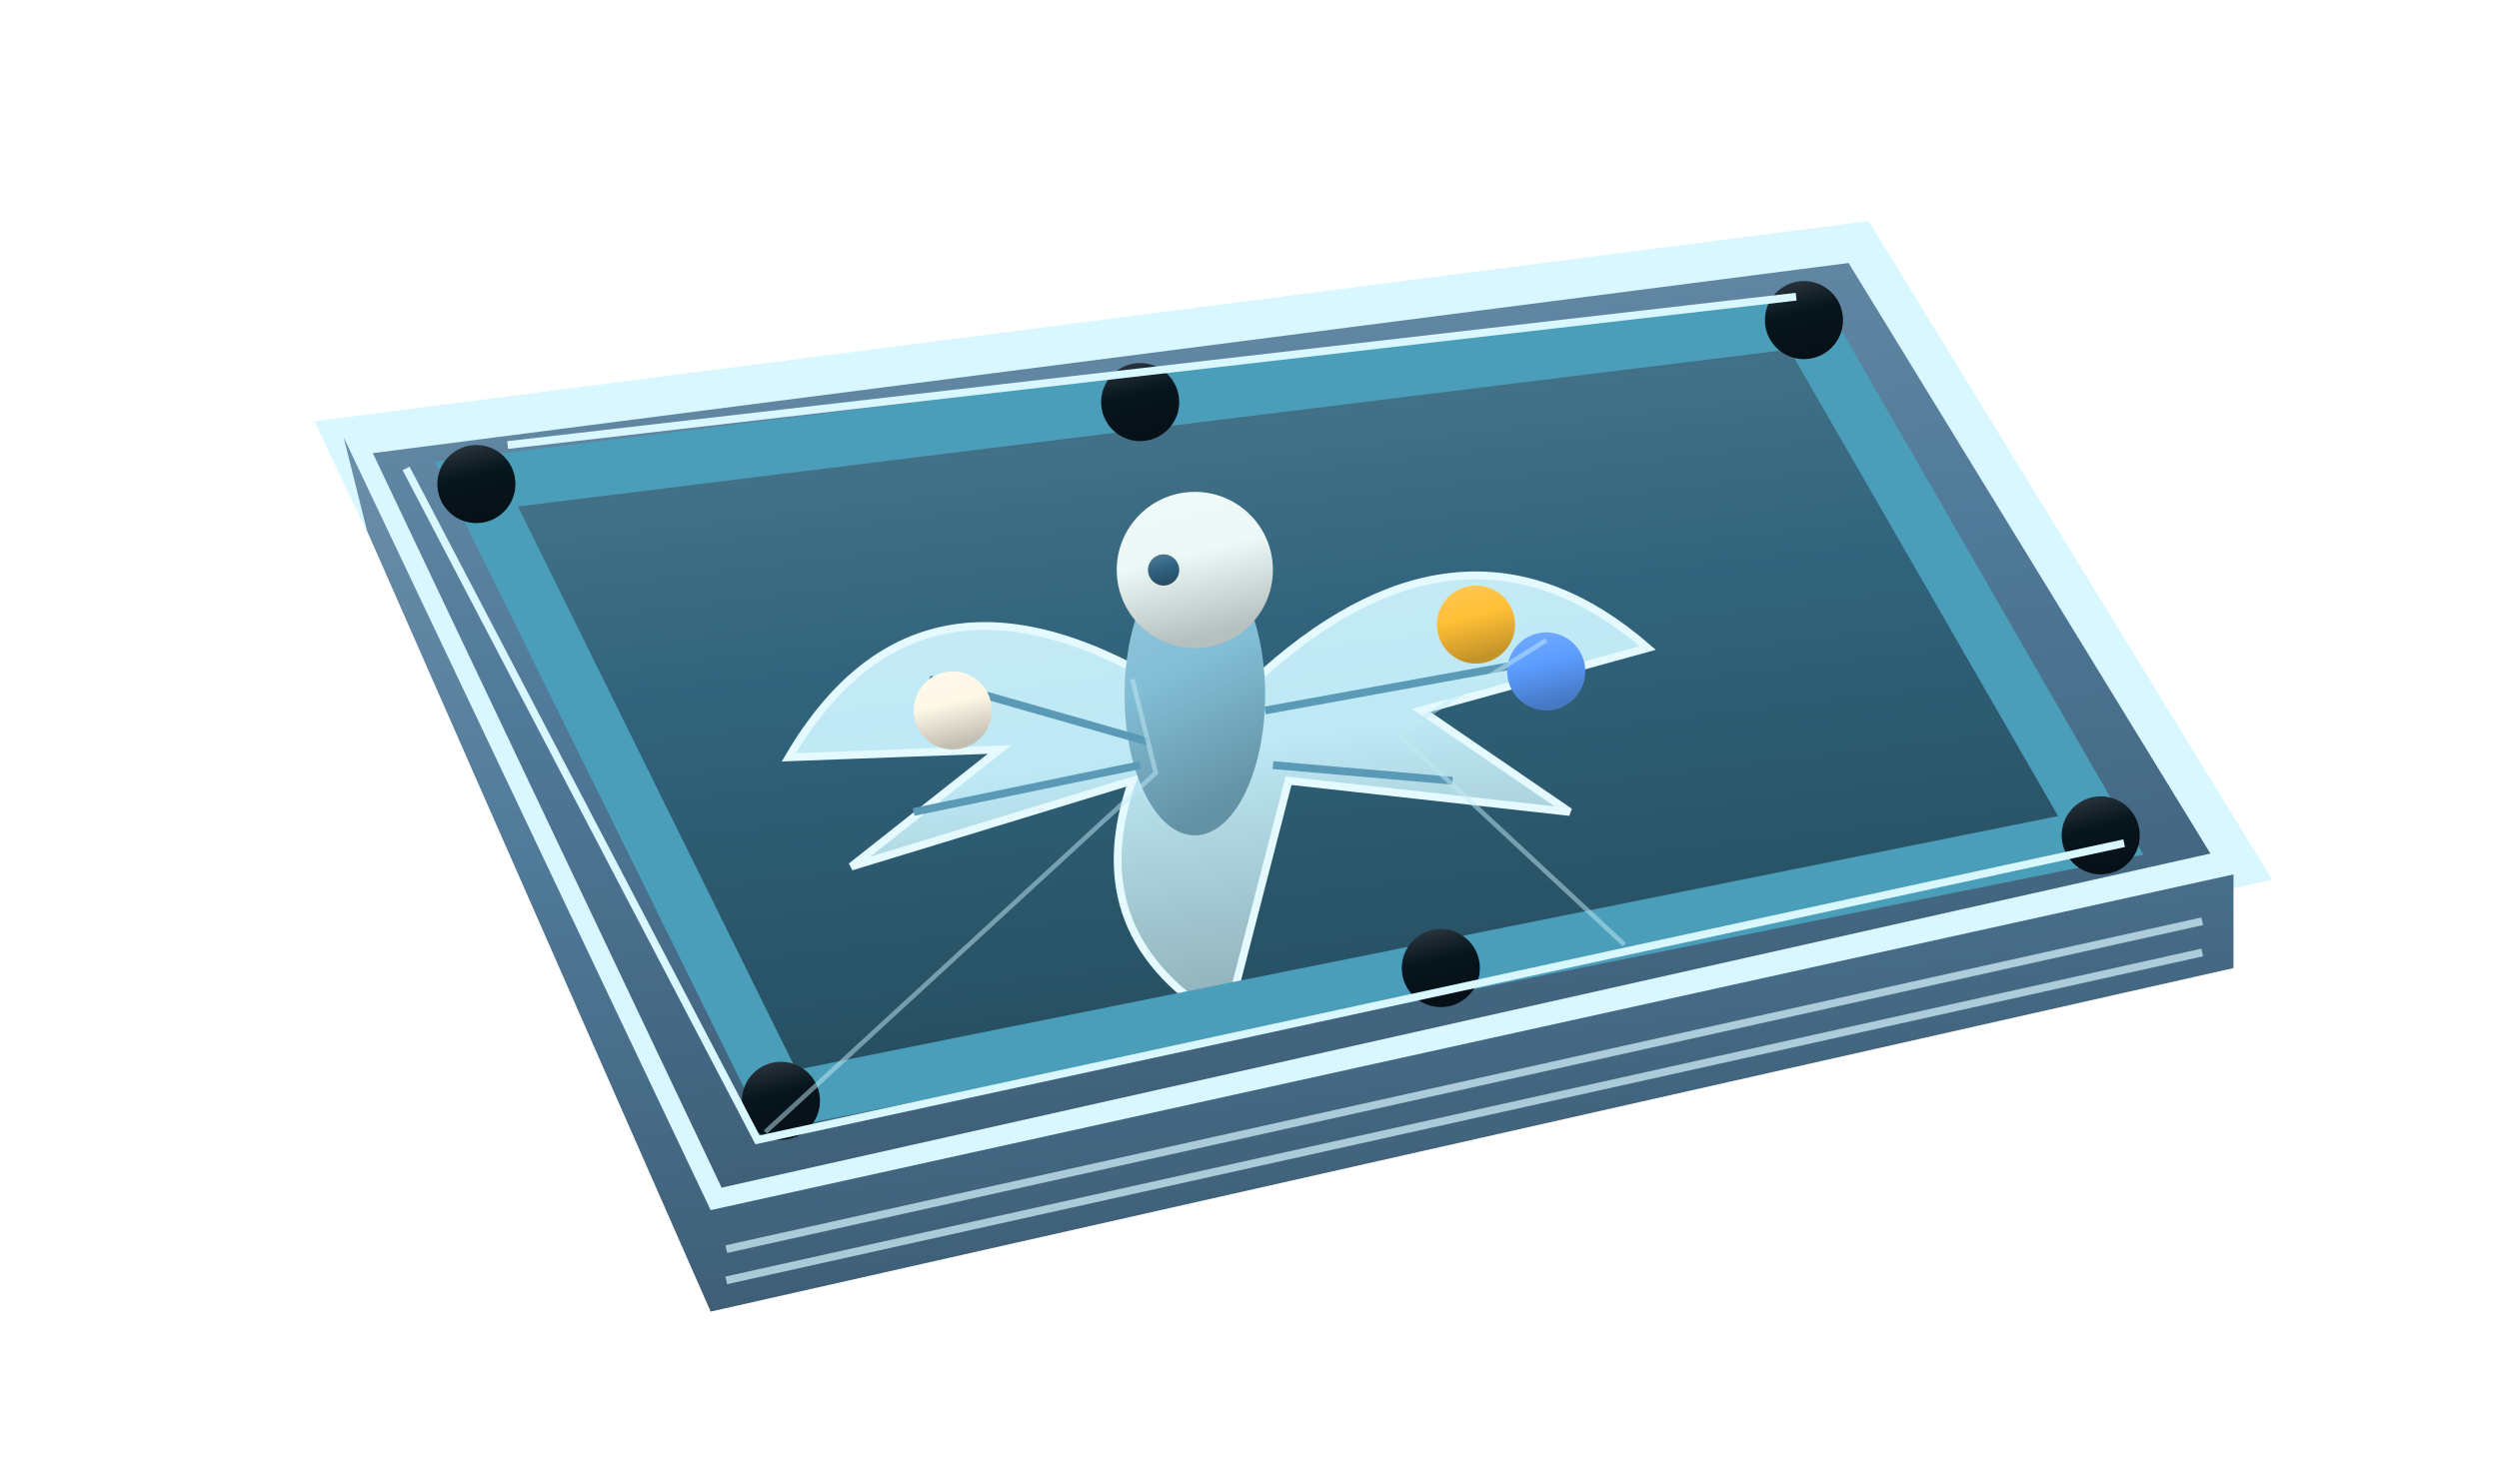
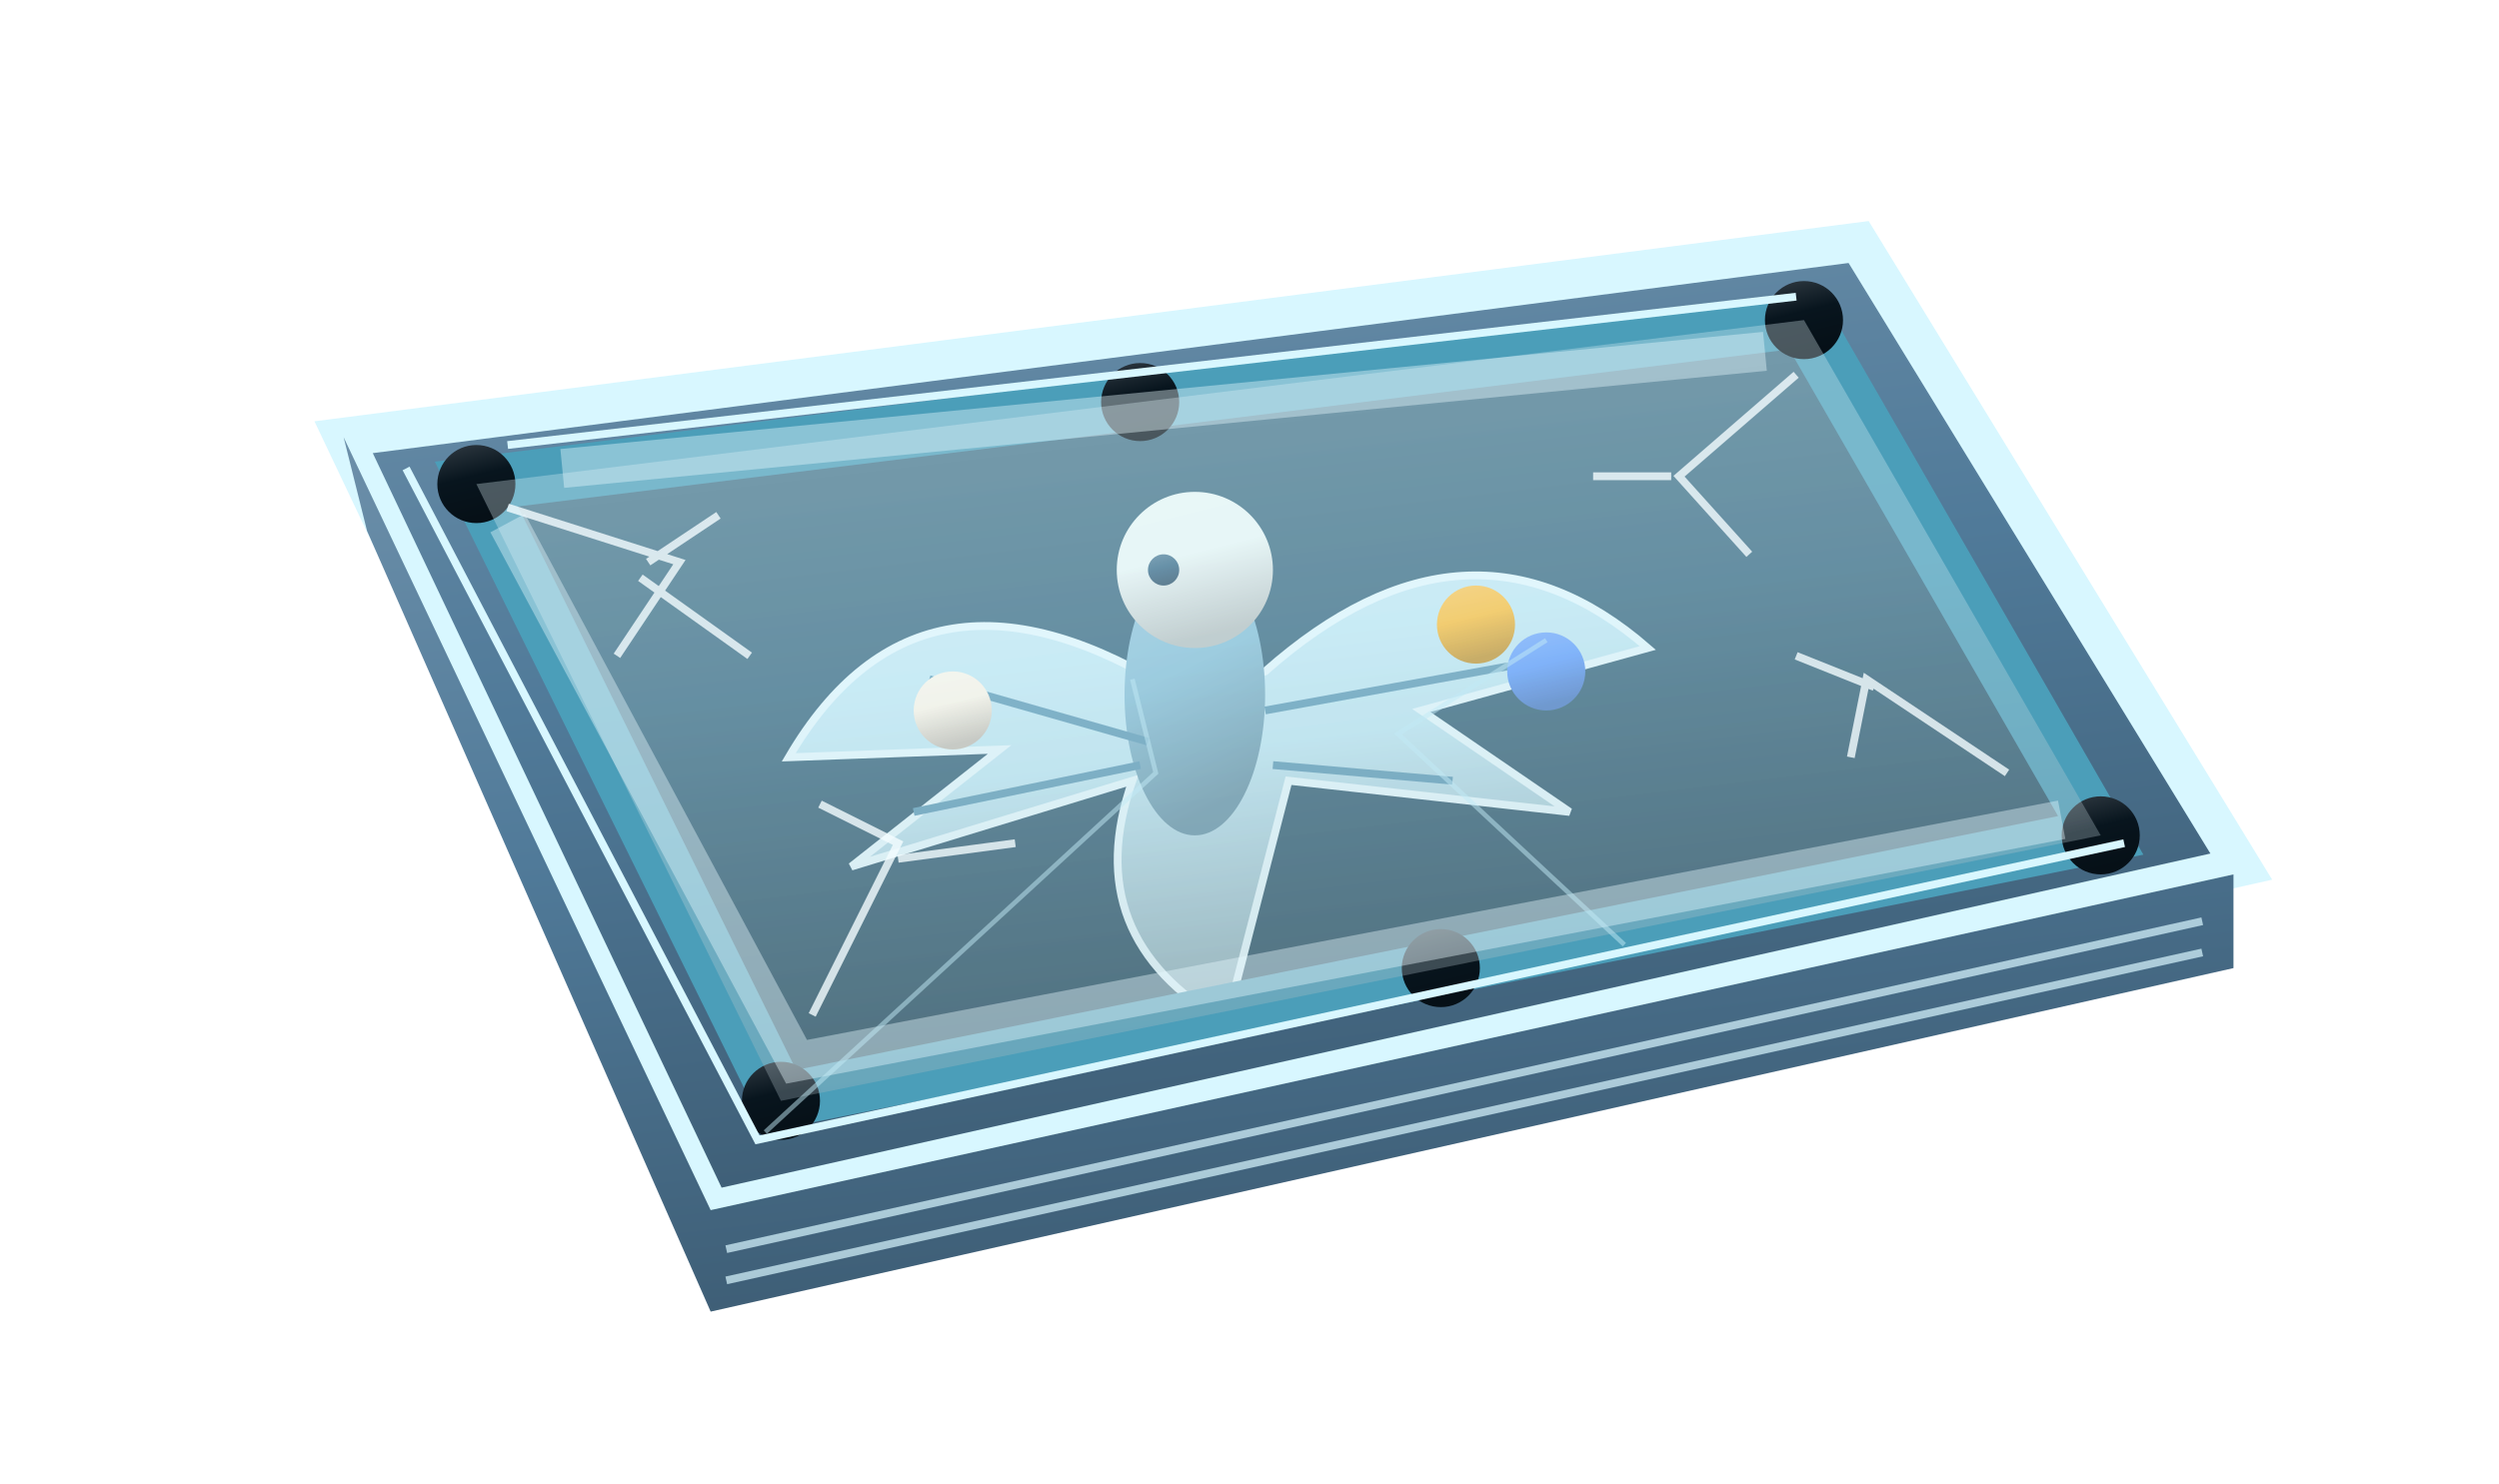
<svg xmlns="http://www.w3.org/2000/svg" viewBox="0 0 320 190" aria-hidden="true">
  <defs>
-     <linearGradient id="art16c0" x1="0" y1="0" x2="0.25" y2="1">
+     <linearGradient id="art3c0" x1="0" y1="0" x2="0.25" y2="1">
      <stop offset="0" stop-color="#6c8fa9" />
      <stop offset=".48" stop-color="#507a99" />
      <stop offset="1" stop-color="#3e5e76" />
    </linearGradient>
-     <linearGradient id="art16c1" x1="0" y1="0" x2="0.25" y2="1">
+     <linearGradient id="art3c1" x1="0" y1="0" x2="0.25" y2="1">
      <stop offset="0" stop-color="#def8ff" />
      <stop offset=".48" stop-color="#d8f7ff" />
      <stop offset="1" stop-color="#a6bec4" />
    </linearGradient>
-     <linearGradient id="art16c2" x1="0" y1="0" x2="0.25" y2="1">
+     <linearGradient id="art3c2" x1="0" y1="0" x2="0.25" y2="1">
      <stop offset="0" stop-color="#527d91" />
      <stop offset=".48" stop-color="#31647c" />
      <stop offset="1" stop-color="#264d5f" />
    </linearGradient>
-     <linearGradient id="art16c3" x1="0" y1="0" x2="0.25" y2="1">
+     <linearGradient id="art3c3" x1="0" y1="0" x2="0.25" y2="1">
      <stop offset="0" stop-color="#c8ecf6" />
      <stop offset=".48" stop-color="#bde8f4" />
      <stop offset="1" stop-color="#92b3bc" />
    </linearGradient>
-     <linearGradient id="art16c4" x1="0" y1="0" x2="0.25" y2="1">
+     <linearGradient id="art3c4" x1="0" y1="0" x2="0.25" y2="1">
      <stop offset="0" stop-color="#e8fbff" />
      <stop offset=".48" stop-color="#e4faff" />
      <stop offset="1" stop-color="#b0c1c4" />
    </linearGradient>
-     <linearGradient id="art16c5" x1="0" y1="0" x2="0.25" y2="1">
+     <linearGradient id="art3c5" x1="0" y1="0" x2="0.25" y2="1">
      <stop offset="0" stop-color="#96c8dd" />
      <stop offset=".48" stop-color="#82bed6" />
      <stop offset="1" stop-color="#6492a5" />
    </linearGradient>
-     <linearGradient id="art16c6" x1="0" y1="0" x2="0.25" y2="1">
+     <linearGradient id="art3c6" x1="0" y1="0" x2="0.25" y2="1">
      <stop offset="0" stop-color="#f0faf8" />
      <stop offset=".48" stop-color="#edf9f7" />
      <stop offset="1" stop-color="#b6c0be" />
    </linearGradient>
-     <linearGradient id="art16c7" x1="0" y1="0" x2="0.25" y2="1">
+     <linearGradient id="art3c7" x1="0" y1="0" x2="0.25" y2="1">
      <stop offset="0" stop-color="#537e98" />
      <stop offset=".48" stop-color="#326584" />
      <stop offset="1" stop-color="#274e66" />
    </linearGradient>
-     <linearGradient id="art16c8" x1="0" y1="0" x2="0.25" y2="1">
+     <linearGradient id="art3c8" x1="0" y1="0" x2="0.25" y2="1">
      <stop offset="0" stop-color="#74aac2" />
      <stop offset=".48" stop-color="#5a9ab6" />
      <stop offset="1" stop-color="#45778c" />
    </linearGradient>
-     <linearGradient id="art16c9" x1="0" y1="0" x2="0.25" y2="1">
+     <linearGradient id="art3c9" x1="0" y1="0" x2="0.25" y2="1">
      <stop offset="0" stop-color="#68aec4" />
      <stop offset=".48" stop-color="#4b9eb9" />
      <stop offset="1" stop-color="#3a7a8e" />
    </linearGradient>
-     <linearGradient id="art16c10" x1="0" y1="0" x2="0.25" y2="1">
+     <linearGradient id="art3c10" x1="0" y1="0" x2="0.25" y2="1">
      <stop offset="0" stop-color="#303a42" />
      <stop offset=".48" stop-color="#08151e" />
      <stop offset="1" stop-color="#061017" />
    </linearGradient>
-     <linearGradient id="art16c11" x1="0" y1="0" x2="0.25" y2="1">
+     <linearGradient id="art3c11" x1="0" y1="0" x2="0.25" y2="1">
      <stop offset="0" stop-color="#fff9ec" />
      <stop offset=".48" stop-color="#fff8e8" />
      <stop offset="1" stop-color="#c4bfb3" />
    </linearGradient>
-     <linearGradient id="art16c12" x1="0" y1="0" x2="0.25" y2="1">
+     <linearGradient id="art3c12" x1="0" y1="0" x2="0.25" y2="1">
      <stop offset="0" stop-color="#ffc955" />
      <stop offset=".48" stop-color="#ffbf35" />
      <stop offset="1" stop-color="#c49329" />
    </linearGradient>
-     <linearGradient id="art16c13" x1="0" y1="0" x2="0.25" y2="1">
+     <linearGradient id="art3c13" x1="0" y1="0" x2="0.25" y2="1">
      <stop offset="0" stop-color="#75acff" />
      <stop offset=".48" stop-color="#5b9cff" />
      <stop offset="1" stop-color="#4678c4" />
    </linearGradient>
-     <linearGradient id="art16c14" x1="0" y1="0" x2="0.25" y2="1">
+     <linearGradient id="art3c14" x1="0" y1="0" x2="0.25" y2="1">
+       <stop offset="0" stop-color="#def0f7" />
+       <stop offset=".48" stop-color="#d8edf6" />
+       <stop offset="1" stop-color="#a6b6bd" />
+     </linearGradient>
+     <linearGradient id="art3c15" x1="0" y1="0" x2="0.25" y2="1">
+       <stop offset="0" stop-color="#f6fcff" />
+       <stop offset=".48" stop-color="#f4fcff" />
+       <stop offset="1" stop-color="#bcc2c4" />
+     </linearGradient>
+     <linearGradient id="art3c16" x1="0" y1="0" x2="0.25" y2="1">
+       <stop offset="0" stop-color="#edfaff" />
+       <stop offset=".48" stop-color="#e9f9ff" />
+       <stop offset="1" stop-color="#b3c0c4" />
+     </linearGradient>
+     <linearGradient id="art3c17" x1="0" y1="0" x2="0.25" y2="1">
      <stop offset="0" stop-color="#ccedf7" />
      <stop offset=".48" stop-color="#c2eaf5" />
      <stop offset="1" stop-color="#95b4bd" />
    </linearGradient>
  </defs>
-   <path d="M44 56 238 31 287 111 91 155Z" fill="url(#art16c0)" stroke="#d8f7ff" stroke-width="5" />
-   <path d="M61 62 231 41 269 107 100 141Z" fill="url(#art16c2)" />
-   <path d="M151 89Q118 68 101 97l27-1-19 15 36-11q-7 20 12 31l8-31 36 4-19-13 29-8q-23-20-49 3Z" fill="url(#art16c3)" stroke="#e4faff" stroke-width="1" />
-   <ellipse cx="153" cy="89" rx="9" ry="18" fill="url(#art16c5)" />
-   <circle cx="153" cy="73" r="10" fill="url(#art16c6)" />
-   <circle cx="149" cy="73" r="2" fill="url(#art16c7)" />
+   <path d="M44 56 238 31 287 111 91 155Z" fill="url(#art3c0)" stroke="#d8f7ff" stroke-width="5" />
+   <path d="M61 62 231 41 269 107 100 141Z" fill="url(#art3c2)" />
+   <path d="M151 89Q118 68 101 97l27-1-19 15 36-11q-7 20 12 31l8-31 36 4-19-13 29-8q-23-20-49 3Z" fill="url(#art3c3)" stroke="#e4faff" stroke-width="1" />
+   <ellipse cx="153" cy="89" rx="9" ry="18" fill="url(#art3c5)" />
+   <circle cx="153" cy="73" r="10" fill="url(#art3c6)" />
+   <circle cx="149" cy="73" r="2" fill="url(#art3c7)" />
  <path d="M147 95 119 87m27 11-29 6m45-13 33-6m-32 13 23 2" stroke="#5a9ab6" stroke-width="1" />
  <path d="M61 62 231 41 269 107 100 141Z" fill="none" stroke="#4b9eb9" stroke-width="7" />
-   <g fill="url(#art16c10)">
+   <g fill="url(#art3c10)">
    <circle cx="61" cy="62" r="5" />
    <circle cx="231" cy="41" r="5" />
    <circle cx="269" cy="107" r="5" />
    <circle cx="100" cy="141" r="5" />
    <circle cx="146" cy="51.5" r="5" />
    <circle cx="184.5" cy="124" r="5" />
  </g>
-   <circle cx="122" cy="91" r="5" fill="url(#art16c11)" />
-   <circle cx="189" cy="80" r="5" fill="url(#art16c12)" />
-   <circle cx="198" cy="86" r="5" fill="url(#art16c13)" />
-   <path d="M47 68 91 168 286 124 286 112 91 155 44 56Z" fill="url(#art16c0)" />
+   <circle cx="122" cy="91" r="5" fill="url(#art3c11)" />
+   <circle cx="189" cy="80" r="5" fill="url(#art3c12)" />
+   <circle cx="198" cy="86" r="5" fill="url(#art3c13)" />
+   <path d="M47 68 91 168 286 124 286 112 91 155 44 56Z" fill="url(#art3c0)" />
  <path d="M93 160 282 118 M93 164 282 122" fill="none" stroke="#d8f7ff" stroke-width="1" opacity=".7" />
  <path d="M52 60 97 146 272 108 M65 57 230 38" fill="none" stroke="#d8f7ff" stroke-width="1" />
-   <path d="M98 145 148 99 145 87 M208 121 179 94 198 82" stroke="#c2eaf5" stroke-width=".6" fill="none" opacity=".5" />
+   <path d="M61 62 231 41 269 107 100 141Z" fill="url(#art3c14)" opacity=".32" />
+   <path d="M65 65 87 72 79 84m4-12 9-6m-10 8 14 10M230 48l-15 13 9 10m-10-10-10 0M104 130l11-22-10-5m10 7 15-2M257 99l-18-12-2 10m3-9-10-4" fill="none" stroke="#f4fcff" stroke-width="1" opacity=".8" />
+   <path d="M65 67 102 136 264 105M72 60 226 45" stroke="#e9f9ff" stroke-width="5" opacity=".40" fill="none" />
+   <path d="M98 145 148 99 145 87M208 121 179 94 198 82" stroke="#c2eaf5" stroke-width=".6" fill="none" opacity=".5" />
</svg>
